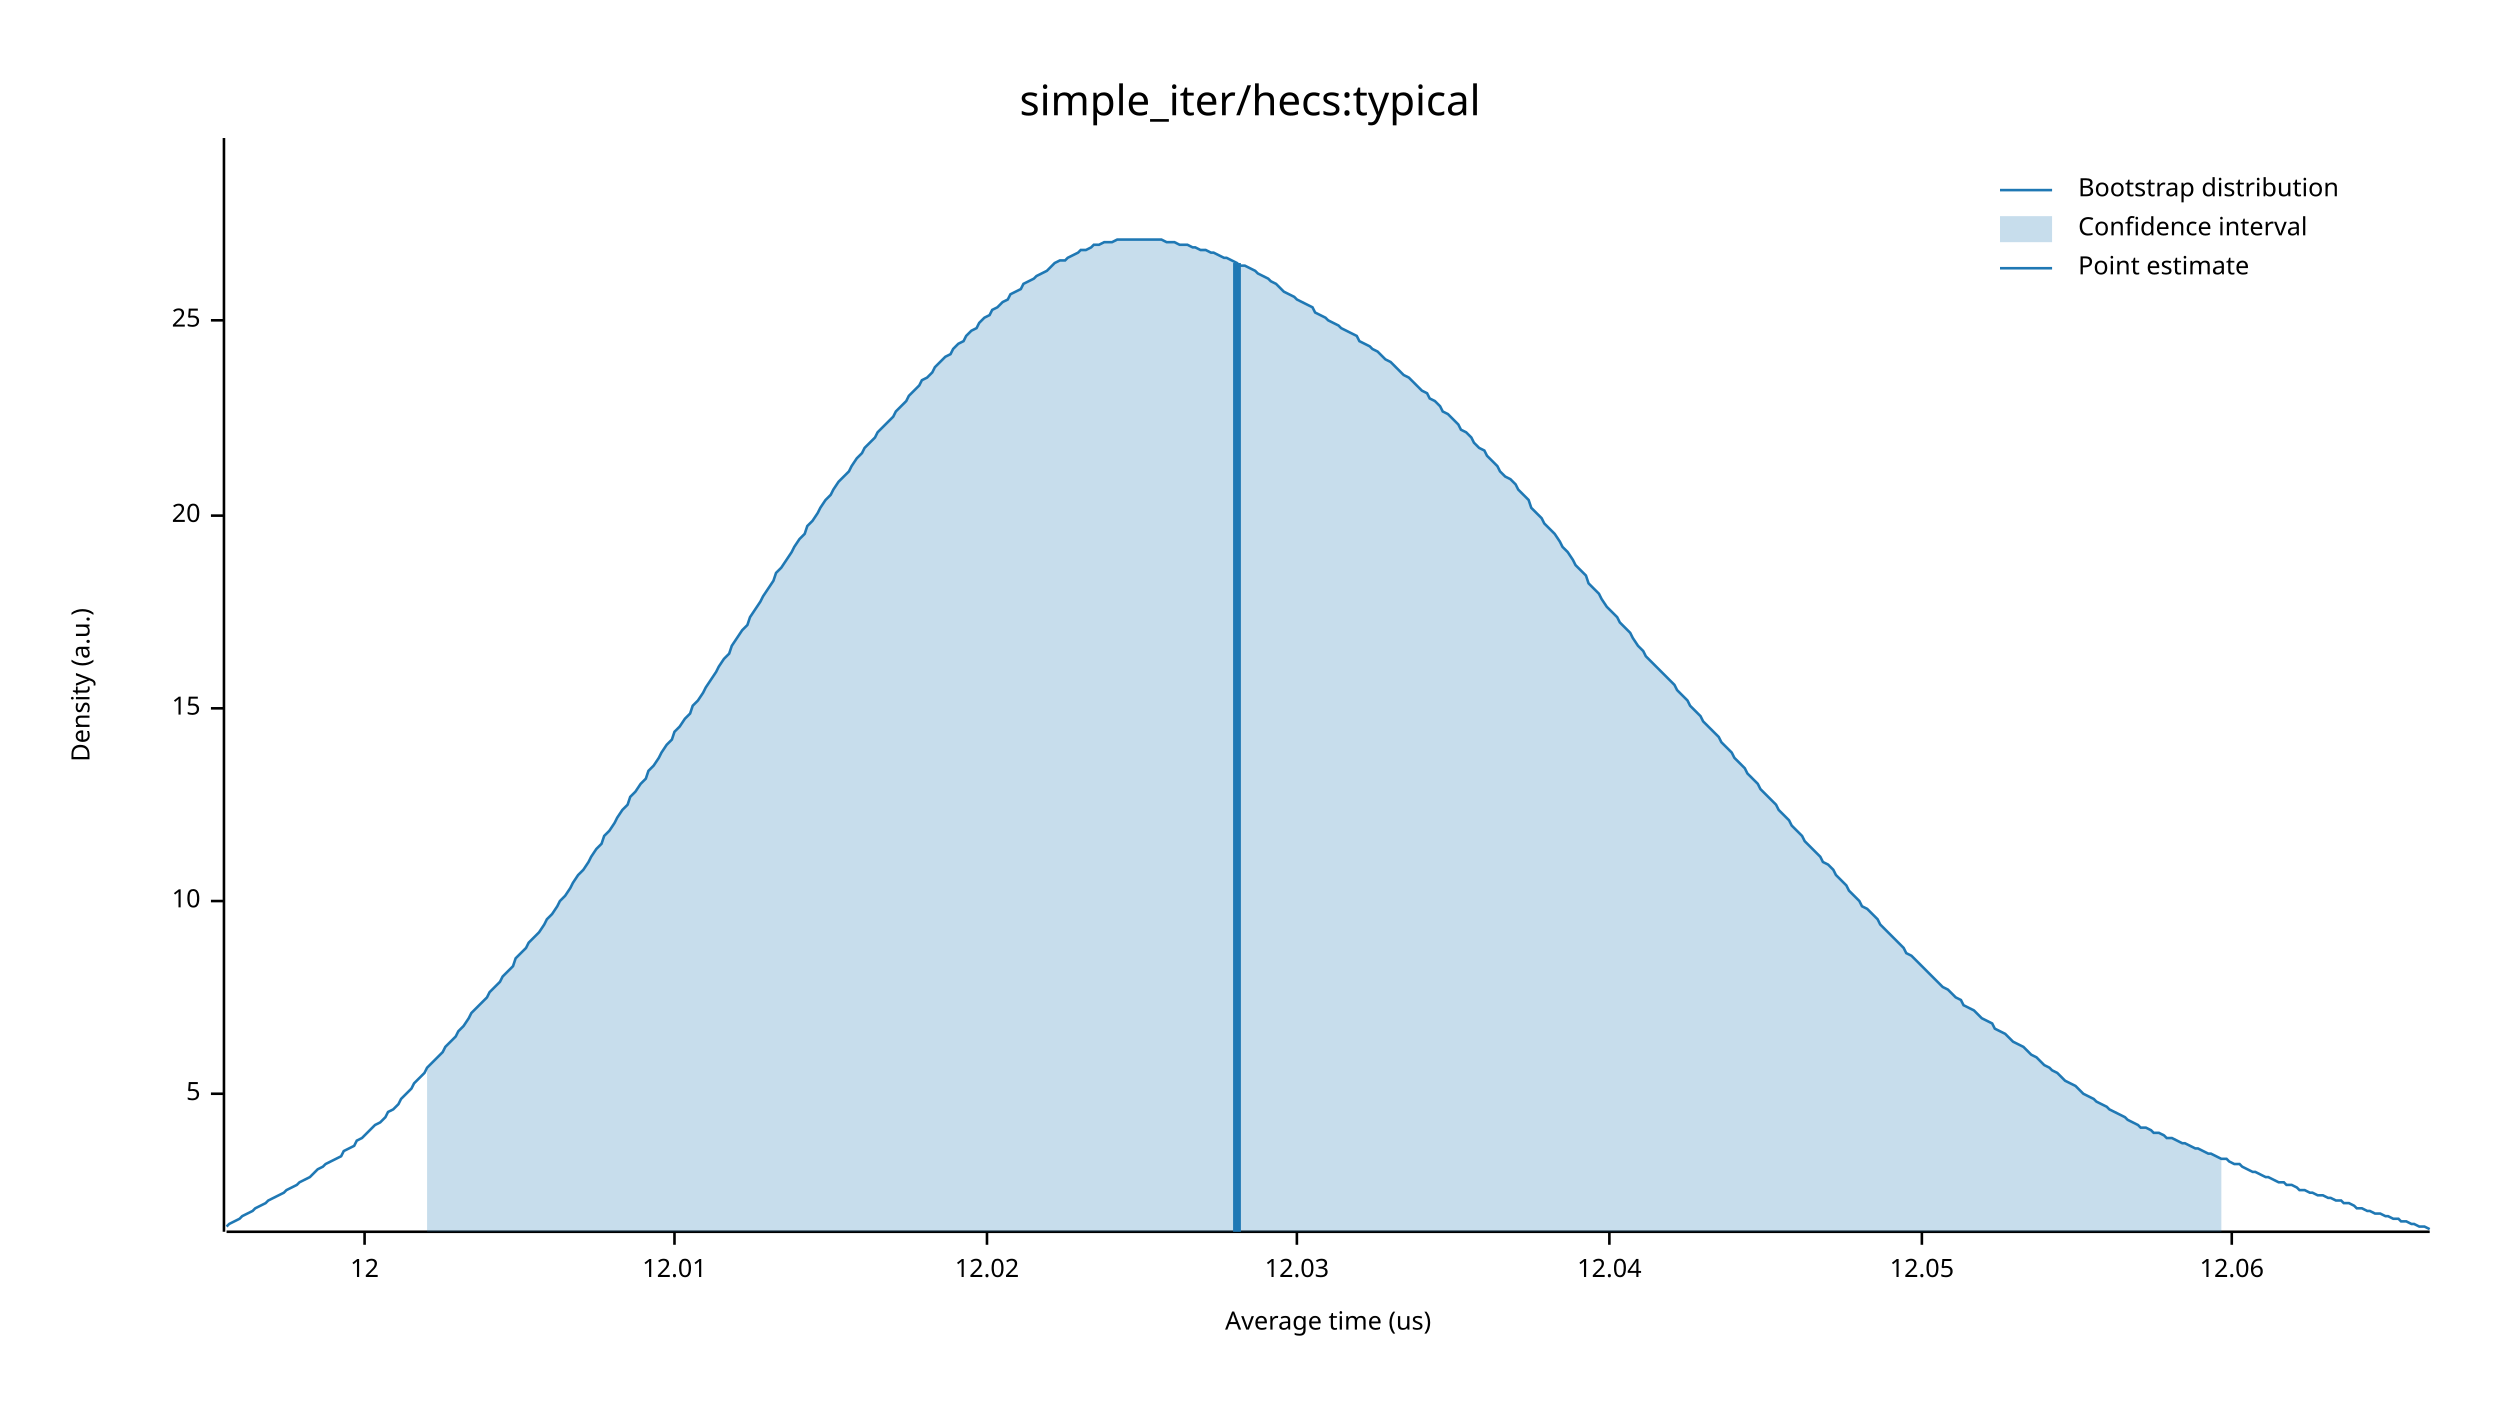
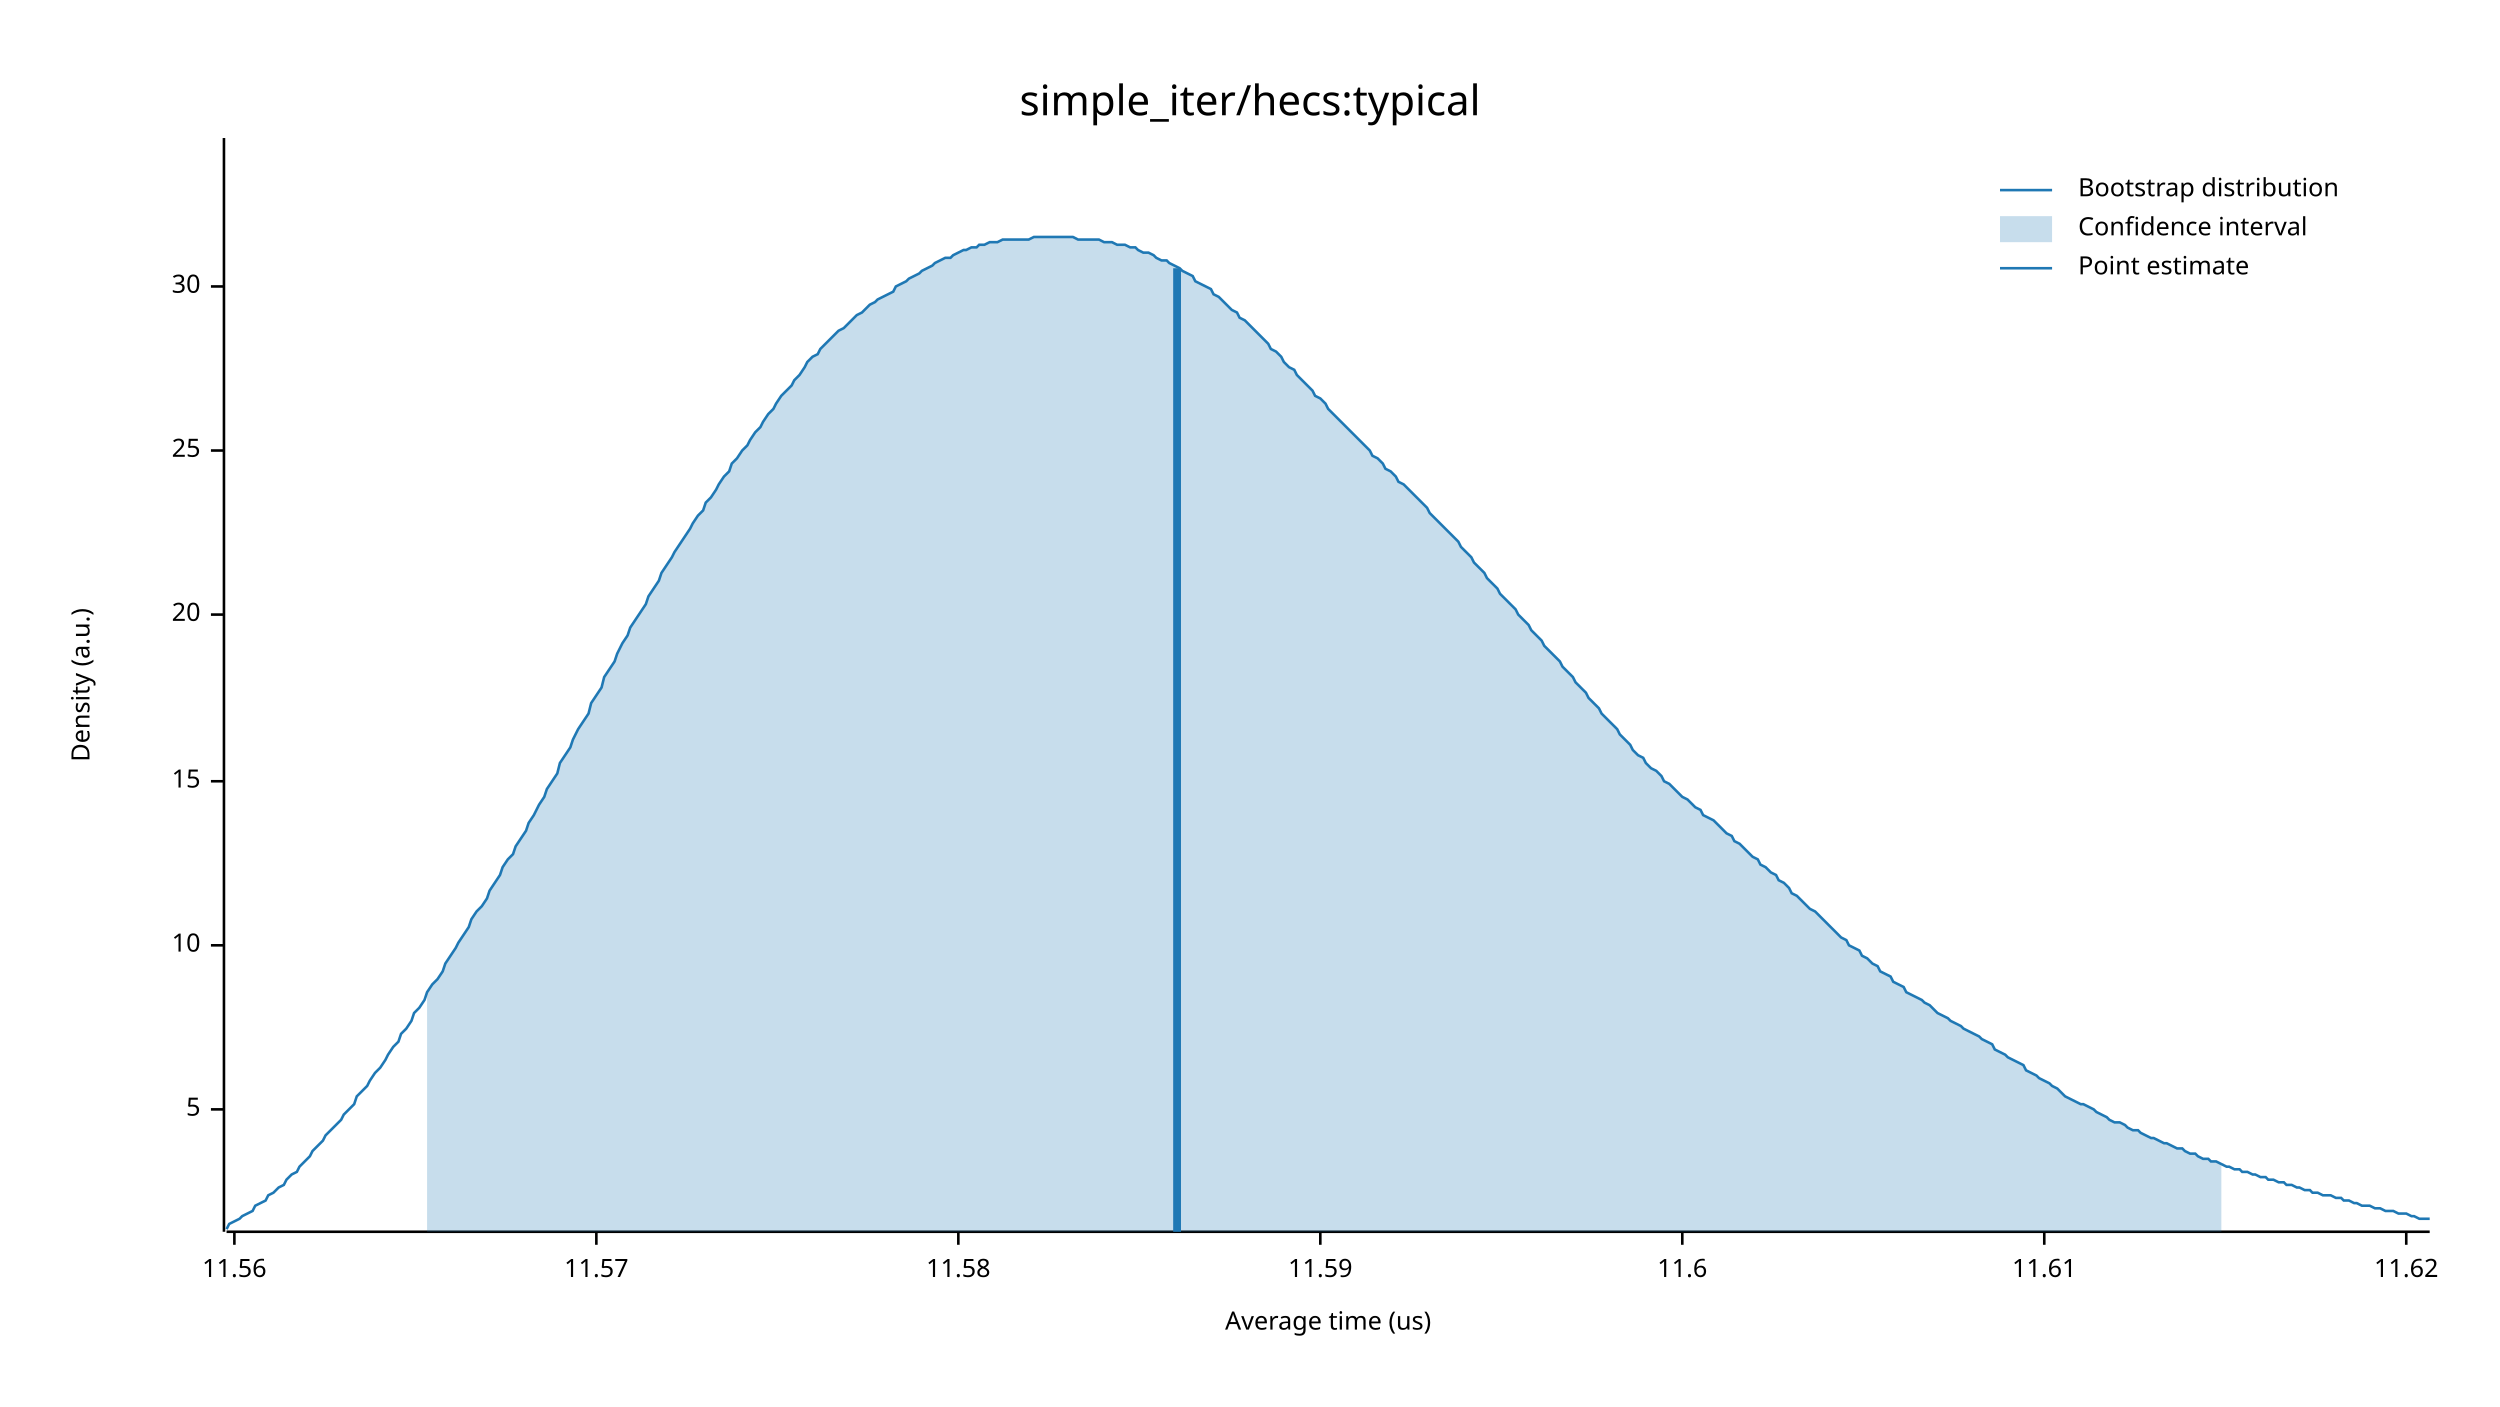
<svg xmlns="http://www.w3.org/2000/svg" width="960" height="540" viewBox="0 0 960 540">
  <text x="480" y="32" dy="0.76em" text-anchor="middle" font-family="sans-serif" font-size="16.129" opacity="1" fill="#000000">
simple_iter/hecs:typical
</text>
  <text x="27" y="263" dy="0.76em" text-anchor="middle" font-family="sans-serif" font-size="9.677" opacity="1" fill="#000000" transform="rotate(270, 27, 263)">
Density (a.u.)
</text>
  <text x="510" y="513" dy="-0.5ex" text-anchor="middle" font-family="sans-serif" font-size="9.677" opacity="1" fill="#000000">
Average time (us)
</text>
  <polyline fill="none" opacity="1" stroke="#000000" stroke-width="1" points="86,53 86,473 " />
-   <text x="77" y="420" dy="0.5ex" text-anchor="end" font-family="sans-serif" font-size="9.677" opacity="1" fill="#000000">
+   <text x="77" y="426" dy="0.5ex" text-anchor="end" font-family="sans-serif" font-size="9.677" opacity="1" fill="#000000">
5
</text>
-   <polyline fill="none" opacity="1" stroke="#000000" stroke-width="1" points="81,420 86,420 " />
-   <text x="77" y="346" dy="0.5ex" text-anchor="end" font-family="sans-serif" font-size="9.677" opacity="1" fill="#000000">
+   <polyline fill="none" opacity="1" stroke="#000000" stroke-width="1" points="81,426 86,426 " />
+   <text x="77" y="363" dy="0.5ex" text-anchor="end" font-family="sans-serif" font-size="9.677" opacity="1" fill="#000000">
10
</text>
-   <polyline fill="none" opacity="1" stroke="#000000" stroke-width="1" points="81,346 86,346 " />
-   <text x="77" y="272" dy="0.5ex" text-anchor="end" font-family="sans-serif" font-size="9.677" opacity="1" fill="#000000">
+   <polyline fill="none" opacity="1" stroke="#000000" stroke-width="1" points="81,363 86,363 " />
+   <text x="77" y="300" dy="0.5ex" text-anchor="end" font-family="sans-serif" font-size="9.677" opacity="1" fill="#000000">
15
</text>
-   <polyline fill="none" opacity="1" stroke="#000000" stroke-width="1" points="81,272 86,272 " />
-   <text x="77" y="198" dy="0.5ex" text-anchor="end" font-family="sans-serif" font-size="9.677" opacity="1" fill="#000000">
+   <polyline fill="none" opacity="1" stroke="#000000" stroke-width="1" points="81,300 86,300 " />
+   <text x="77" y="236" dy="0.5ex" text-anchor="end" font-family="sans-serif" font-size="9.677" opacity="1" fill="#000000">
20
</text>
-   <polyline fill="none" opacity="1" stroke="#000000" stroke-width="1" points="81,198 86,198 " />
-   <text x="77" y="123" dy="0.5ex" text-anchor="end" font-family="sans-serif" font-size="9.677" opacity="1" fill="#000000">
+   <polyline fill="none" opacity="1" stroke="#000000" stroke-width="1" points="81,236 86,236 " />
+   <text x="77" y="173" dy="0.5ex" text-anchor="end" font-family="sans-serif" font-size="9.677" opacity="1" fill="#000000">
25
</text>
-   <polyline fill="none" opacity="1" stroke="#000000" stroke-width="1" points="81,123 86,123 " />
+   <polyline fill="none" opacity="1" stroke="#000000" stroke-width="1" points="81,173 86,173 " />
+   <text x="77" y="110" dy="0.5ex" text-anchor="end" font-family="sans-serif" font-size="9.677" opacity="1" fill="#000000">
+ 30
+ </text>
+   <polyline fill="none" opacity="1" stroke="#000000" stroke-width="1" points="81,110 86,110 " />
  <polyline fill="none" opacity="1" stroke="#000000" stroke-width="1" points="87,473 933,473 " />
-   <text x="140" y="483" dy="0.76em" text-anchor="middle" font-family="sans-serif" font-size="9.677" opacity="1" fill="#000000">
- 12
+   <text x="90" y="483" dy="0.76em" text-anchor="middle" font-family="sans-serif" font-size="9.677" opacity="1" fill="#000000">
+ 11.56
</text>
-   <polyline fill="none" opacity="1" stroke="#000000" stroke-width="1" points="140,473 140,478 " />
-   <text x="259" y="483" dy="0.76em" text-anchor="middle" font-family="sans-serif" font-size="9.677" opacity="1" fill="#000000">
- 12.01
+   <polyline fill="none" opacity="1" stroke="#000000" stroke-width="1" points="90,473 90,478 " />
+   <text x="229" y="483" dy="0.76em" text-anchor="middle" font-family="sans-serif" font-size="9.677" opacity="1" fill="#000000">
+ 11.57
</text>
-   <polyline fill="none" opacity="1" stroke="#000000" stroke-width="1" points="259,473 259,478 " />
-   <text x="379" y="483" dy="0.76em" text-anchor="middle" font-family="sans-serif" font-size="9.677" opacity="1" fill="#000000">
- 12.02
+   <polyline fill="none" opacity="1" stroke="#000000" stroke-width="1" points="229,473 229,478 " />
+   <text x="368" y="483" dy="0.76em" text-anchor="middle" font-family="sans-serif" font-size="9.677" opacity="1" fill="#000000">
+ 11.58
</text>
-   <polyline fill="none" opacity="1" stroke="#000000" stroke-width="1" points="379,473 379,478 " />
-   <text x="498" y="483" dy="0.76em" text-anchor="middle" font-family="sans-serif" font-size="9.677" opacity="1" fill="#000000">
- 12.03
+   <polyline fill="none" opacity="1" stroke="#000000" stroke-width="1" points="368,473 368,478 " />
+   <text x="507" y="483" dy="0.76em" text-anchor="middle" font-family="sans-serif" font-size="9.677" opacity="1" fill="#000000">
+ 11.59
</text>
-   <polyline fill="none" opacity="1" stroke="#000000" stroke-width="1" points="498,473 498,478 " />
-   <text x="618" y="483" dy="0.76em" text-anchor="middle" font-family="sans-serif" font-size="9.677" opacity="1" fill="#000000">
- 12.04
+   <polyline fill="none" opacity="1" stroke="#000000" stroke-width="1" points="507,473 507,478 " />
+   <text x="646" y="483" dy="0.76em" text-anchor="middle" font-family="sans-serif" font-size="9.677" opacity="1" fill="#000000">
+ 11.6
</text>
-   <polyline fill="none" opacity="1" stroke="#000000" stroke-width="1" points="618,473 618,478 " />
-   <text x="738" y="483" dy="0.76em" text-anchor="middle" font-family="sans-serif" font-size="9.677" opacity="1" fill="#000000">
- 12.05
+   <polyline fill="none" opacity="1" stroke="#000000" stroke-width="1" points="646,473 646,478 " />
+   <text x="785" y="483" dy="0.76em" text-anchor="middle" font-family="sans-serif" font-size="9.677" opacity="1" fill="#000000">
+ 11.61
</text>
-   <polyline fill="none" opacity="1" stroke="#000000" stroke-width="1" points="738,473 738,478 " />
-   <text x="857" y="483" dy="0.76em" text-anchor="middle" font-family="sans-serif" font-size="9.677" opacity="1" fill="#000000">
- 12.06
+   <polyline fill="none" opacity="1" stroke="#000000" stroke-width="1" points="785,473 785,478 " />
+   <text x="924" y="483" dy="0.76em" text-anchor="middle" font-family="sans-serif" font-size="9.677" opacity="1" fill="#000000">
+ 11.62
</text>
-   <polyline fill="none" opacity="1" stroke="#000000" stroke-width="1" points="857,473 857,478 " />
-   <polyline fill="none" opacity="1" stroke="#1F78B4" stroke-width="1" points="87,471 88,470 90,469 92,468 93,467 95,466 97,465 98,464 100,463 102,462 103,461 105,460 107,459 109,458 110,457 112,456 114,455 115,454 117,453 119,452 120,451 122,449 124,448 125,447 127,446 129,445 131,444 132,442 134,441 136,440 137,438 139,437 141,435 142,434 144,432 146,431 148,429 149,427 151,426 153,424 154,422 156,420 158,418 159,416 161,414 163,412 164,410 166,408 168,406 170,404 171,402 173,400 175,398 176,396 178,394 180,391 181,389 183,387 185,385 187,383 188,381 190,379 192,377 193,375 195,373 197,371 198,368 200,366 202,364 203,362 205,360 207,358 209,355 210,353 212,351 214,348 215,346 217,344 219,341 220,339 222,336 224,334 226,331 227,329 229,326 231,324 232,321 234,319 236,316 237,314 239,311 241,309 242,306 244,304 246,301 248,299 249,296 251,294 253,291 254,289 256,286 258,284 259,281 261,279 263,276 265,274 266,271 268,269 270,266 271,264 273,261 275,258 276,256 278,253 280,251 281,248 283,245 285,242 287,240 288,237 290,234 292,231 293,229 295,226 297,223 298,220 300,218 302,215 304,212 305,210 307,207 309,205 310,202 312,200 314,197 315,195 317,192 319,190 320,188 322,185 324,183 326,181 327,179 329,176 331,174 332,172 334,170 336,168 337,166 339,164 341,162 343,160 344,158 346,156 348,154 349,152 351,150 353,148 354,146 356,145 358,143 359,141 361,139 363,137 365,136 366,134 368,132 370,131 371,129 373,127 375,126 376,124 378,122 380,121 381,119 383,118 385,116 387,115 388,113 390,112 392,111 393,109 395,108 397,107 398,106 400,105 402,104 404,102 405,101 407,100 409,100 410,99 412,98 414,97 415,96 417,96 419,95 420,94 422,94 424,93 426,93 427,93 429,92 431,92 432,92 434,92 436,92 437,92 439,92 441,92 443,92 444,92 446,92 448,93 449,93 451,93 453,94 454,94 456,94 458,95 459,95 461,96 463,96 465,97 466,97 468,98 470,99 471,99 473,100 475,101 476,102 478,102 480,103 482,104 483,105 485,106 487,107 488,108 490,109 492,111 493,112 495,113 497,114 498,115 500,116 502,117 504,118 505,120 507,121 509,122 510,123 512,124 514,125 515,126 517,127 519,128 521,129 522,131 524,132 526,133 527,134 529,135 531,137 532,138 534,139 536,141 537,142 539,144 541,145 543,147 544,148 546,150 548,151 549,153 551,154 553,156 554,158 556,159 558,161 560,163 561,165 563,166 565,168 566,170 568,172 570,173 571,175 573,177 575,179 576,181 578,183 580,184 582,186 583,188 585,190 587,192 588,195 590,197 592,199 593,201 595,203 597,205 599,208 600,210 602,212 604,215 605,217 607,219 609,221 610,224 612,226 614,228 615,230 617,233 619,235 621,237 622,239 624,241 626,243 627,245 629,248 631,250 632,252 634,254 636,256 638,258 639,259 641,261 643,263 644,265 646,267 648,269 649,271 651,273 653,275 654,277 656,279 658,281 660,283 661,285 663,287 665,289 666,291 668,293 670,295 671,297 673,299 675,301 676,303 678,305 680,307 682,309 683,311 685,313 687,315 688,317 690,319 692,321 693,323 695,325 697,327 699,329 700,331 702,332 704,334 705,336 707,338 709,340 710,342 712,344 714,346 715,348 717,349 719,351 721,353 722,355 724,357 726,359 727,360 729,362 731,364 732,366 734,367 736,369 738,371 739,372 741,374 743,376 744,377 746,379 748,380 749,381 751,383 753,384 754,386 756,387 758,388 760,390 761,391 763,392 765,393 766,395 768,396 770,397 771,398 773,400 775,401 777,402 778,403 780,405 782,406 783,407 785,409 787,410 788,411 790,412 792,414 793,415 795,416 797,417 799,419 800,420 802,421 804,422 805,423 807,424 809,425 810,426 812,427 814,428 816,429 817,430 819,431 821,432 822,433 824,433 826,434 827,435 829,435 831,436 832,437 834,437 836,438 838,439 839,439 841,440 843,441 844,441 846,442 848,443 849,443 851,444 853,445 855,445 856,446 858,447 860,447 861,448 863,449 865,450 866,450 868,451 870,452 871,452 873,453 875,454 877,454 878,455 880,455 882,456 883,457 885,457 887,458 888,458 890,459 892,459 894,460 895,460 897,461 899,461 900,462 902,462 904,463 905,464 907,464 909,465 910,465 912,466 914,466 916,467 917,467 919,468 921,468 922,469 924,469 926,470 927,470 929,471 931,471 933,472 " />
-   <polygon opacity="0.25" fill="#1F78B4" points="164,410 166,408 168,406 170,404 171,402 173,400 175,398 176,396 178,394 180,391 181,389 183,387 185,385 187,383 188,381 190,379 192,377 193,375 195,373 197,371 198,368 200,366 202,364 203,362 205,360 207,358 209,355 210,353 212,351 214,348 215,346 217,344 219,341 220,339 222,336 224,334 226,331 227,329 229,326 231,324 232,321 234,319 236,316 237,314 239,311 241,309 242,306 244,304 246,301 248,299 249,296 251,294 253,291 254,289 256,286 258,284 259,281 261,279 263,276 265,274 266,271 268,269 270,266 271,264 273,261 275,258 276,256 278,253 280,251 281,248 283,245 285,242 287,240 288,237 290,234 292,231 293,229 295,226 297,223 298,220 300,218 302,215 304,212 305,210 307,207 309,205 310,202 312,200 314,197 315,195 317,192 319,190 320,188 322,185 324,183 326,181 327,179 329,176 331,174 332,172 334,170 336,168 337,166 339,164 341,162 343,160 344,158 346,156 348,154 349,152 351,150 353,148 354,146 356,145 358,143 359,141 361,139 363,137 365,136 366,134 368,132 370,131 371,129 373,127 375,126 376,124 378,122 380,121 381,119 383,118 385,116 387,115 388,113 390,112 392,111 393,109 395,108 397,107 398,106 400,105 402,104 404,102 405,101 407,100 409,100 410,99 412,98 414,97 415,96 417,96 419,95 420,94 422,94 424,93 426,93 427,93 429,92 431,92 432,92 434,92 436,92 437,92 439,92 441,92 443,92 444,92 446,92 448,93 449,93 451,93 453,94 454,94 456,94 458,95 459,95 461,96 463,96 465,97 466,97 468,98 470,99 471,99 473,100 475,101 476,102 478,102 480,103 482,104 483,105 485,106 487,107 488,108 490,109 492,111 493,112 495,113 497,114 498,115 500,116 502,117 504,118 505,120 507,121 509,122 510,123 512,124 514,125 515,126 517,127 519,128 521,129 522,131 524,132 526,133 527,134 529,135 531,137 532,138 534,139 536,141 537,142 539,144 541,145 543,147 544,148 546,150 548,151 549,153 551,154 553,156 554,158 556,159 558,161 560,163 561,165 563,166 565,168 566,170 568,172 570,173 571,175 573,177 575,179 576,181 578,183 580,184 582,186 583,188 585,190 587,192 588,195 590,197 592,199 593,201 595,203 597,205 599,208 600,210 602,212 604,215 605,217 607,219 609,221 610,224 612,226 614,228 615,230 617,233 619,235 621,237 622,239 624,241 626,243 627,245 629,248 631,250 632,252 634,254 636,256 638,258 639,259 641,261 643,263 644,265 646,267 648,269 649,271 651,273 653,275 654,277 656,279 658,281 660,283 661,285 663,287 665,289 666,291 668,293 670,295 671,297 673,299 675,301 676,303 678,305 680,307 682,309 683,311 685,313 687,315 688,317 690,319 692,321 693,323 695,325 697,327 699,329 700,331 702,332 704,334 705,336 707,338 709,340 710,342 712,344 714,346 715,348 717,349 719,351 721,353 722,355 724,357 726,359 727,360 729,362 731,364 732,366 734,367 736,369 738,371 739,372 741,374 743,376 744,377 746,379 748,380 749,381 751,383 753,384 754,386 756,387 758,388 760,390 761,391 763,392 765,393 766,395 768,396 770,397 771,398 773,400 775,401 777,402 778,403 780,405 782,406 783,407 785,409 787,410 788,411 790,412 792,414 793,415 795,416 797,417 799,419 800,420 802,421 804,422 805,423 807,424 809,425 810,426 812,427 814,428 816,429 817,430 819,431 821,432 822,433 824,433 826,434 827,435 829,435 831,436 832,437 834,437 836,438 838,439 839,439 841,440 843,441 844,441 846,442 848,443 849,443 851,444 853,445 853,473 164,473 " />
-   <polyline fill="none" opacity="1" stroke="#1F78B4" stroke-width="3" points="475,473 475,101 " />
+   <polyline fill="none" opacity="1" stroke="#000000" stroke-width="1" points="924,473 924,478 " />
+   <polyline fill="none" opacity="1" stroke="#1F78B4" stroke-width="1" points="87,472 88,470 90,469 92,468 93,467 95,466 97,465 98,463 100,462 102,461 103,459 105,458 107,456 109,455 110,453 112,451 114,450 115,448 117,446 119,444 120,442 122,440 124,438 125,436 127,434 129,432 131,430 132,428 134,426 136,424 137,421 139,419 141,417 142,415 144,412 146,410 148,407 149,405 151,402 153,400 154,397 156,395 158,392 159,389 161,387 163,384 164,381 166,378 168,376 170,373 171,370 173,367 175,364 176,362 178,359 180,356 181,353 183,350 185,348 187,345 188,342 190,339 192,336 193,333 195,330 197,328 198,325 200,322 202,319 203,316 205,313 207,309 209,306 210,303 212,300 214,297 215,293 217,290 219,287 220,284 222,280 224,277 226,274 227,270 229,267 231,264 232,260 234,257 236,254 237,251 239,247 241,244 242,241 244,238 246,235 248,232 249,229 251,226 253,223 254,220 256,217 258,214 259,212 261,209 263,206 265,203 266,201 268,198 270,196 271,193 273,191 275,188 276,186 278,183 280,181 281,178 283,176 285,173 287,171 288,169 290,166 292,164 293,162 295,159 297,157 298,155 300,152 302,150 304,148 305,146 307,144 309,141 310,139 312,137 314,136 315,134 317,132 319,130 320,129 322,127 324,126 326,124 327,123 329,121 331,120 332,119 334,117 336,116 337,115 339,114 341,113 343,112 344,110 346,109 348,108 349,107 351,106 353,105 354,104 356,103 358,102 359,101 361,100 363,99 365,99 366,98 368,97 370,96 371,96 373,95 375,95 376,94 378,94 380,93 381,93 383,93 385,92 387,92 388,92 390,92 392,92 393,92 395,92 397,91 398,91 400,91 402,91 404,91 405,91 407,91 409,91 410,91 412,91 414,92 415,92 417,92 419,92 420,92 422,92 424,93 426,93 427,93 429,94 431,94 432,94 434,95 436,95 437,96 439,97 441,97 443,98 444,99 446,100 448,100 449,101 451,102 453,103 454,104 456,105 458,106 459,108 461,109 463,110 465,111 466,113 468,114 470,116 471,117 473,119 475,120 476,122 478,123 480,125 482,127 483,128 485,130 487,132 488,134 490,135 492,137 493,139 495,141 497,142 498,144 500,146 502,148 504,150 505,152 507,153 509,155 510,157 512,159 514,161 515,162 517,164 519,166 521,168 522,169 524,171 526,173 527,175 529,176 531,178 532,180 534,181 536,183 537,185 539,186 541,188 543,190 544,191 546,193 548,195 549,197 551,199 553,201 554,202 556,204 558,206 560,208 561,210 563,212 565,214 566,216 568,218 570,220 571,222 573,224 575,226 576,228 578,230 580,232 582,234 583,236 585,238 587,240 588,242 590,244 592,246 593,248 595,250 597,252 599,254 600,256 602,258 604,260 605,262 607,264 609,266 610,268 612,270 614,272 615,274 617,276 619,278 621,280 622,282 624,284 626,286 627,288 629,290 631,291 632,293 634,295 636,296 638,298 639,300 641,301 643,303 644,304 646,306 648,307 649,308 651,310 653,311 654,313 656,314 658,315 660,317 661,318 663,320 665,321 666,323 668,324 670,326 671,327 673,329 675,330 676,332 678,333 680,335 682,336 683,338 685,339 687,341 688,343 690,344 692,346 693,347 695,349 697,350 699,352 700,353 702,355 704,357 705,358 707,360 709,361 710,363 712,364 714,365 715,367 717,368 719,370 721,371 722,373 724,374 726,375 727,377 729,378 731,379 732,381 734,382 736,383 738,384 739,385 741,386 743,388 744,389 746,390 748,391 749,392 751,393 753,394 754,395 756,396 758,397 760,398 761,399 763,400 765,401 766,403 768,404 770,405 771,406 773,407 775,408 777,409 778,411 780,412 782,413 783,414 785,415 787,416 788,417 790,418 792,420 793,421 795,422 797,423 799,424 800,424 802,425 804,426 805,427 807,428 809,429 810,430 812,431 814,431 816,432 817,433 819,434 821,434 822,435 824,436 826,437 827,437 829,438 831,439 832,439 834,440 836,441 838,441 839,442 841,443 843,443 844,444 846,445 848,445 849,446 851,446 853,447 855,448 856,448 858,449 860,449 861,450 863,450 865,451 866,451 868,452 870,452 871,453 873,453 875,454 877,454 878,455 880,455 882,456 883,456 885,457 887,457 888,458 890,458 892,459 894,459 895,459 897,460 899,460 900,461 902,461 904,462 905,462 907,463 909,463 910,463 912,464 914,464 916,465 917,465 919,465 921,466 922,466 924,466 926,467 927,467 929,468 931,468 933,468 " />
+   <polygon opacity="0.25" fill="#1F78B4" points="164,381 166,378 168,376 170,373 171,370 173,367 175,364 176,362 178,359 180,356 181,353 183,350 185,348 187,345 188,342 190,339 192,336 193,333 195,330 197,328 198,325 200,322 202,319 203,316 205,313 207,309 209,306 210,303 212,300 214,297 215,293 217,290 219,287 220,284 222,280 224,277 226,274 227,270 229,267 231,264 232,260 234,257 236,254 237,251 239,247 241,244 242,241 244,238 246,235 248,232 249,229 251,226 253,223 254,220 256,217 258,214 259,212 261,209 263,206 265,203 266,201 268,198 270,196 271,193 273,191 275,188 276,186 278,183 280,181 281,178 283,176 285,173 287,171 288,169 290,166 292,164 293,162 295,159 297,157 298,155 300,152 302,150 304,148 305,146 307,144 309,141 310,139 312,137 314,136 315,134 317,132 319,130 320,129 322,127 324,126 326,124 327,123 329,121 331,120 332,119 334,117 336,116 337,115 339,114 341,113 343,112 344,110 346,109 348,108 349,107 351,106 353,105 354,104 356,103 358,102 359,101 361,100 363,99 365,99 366,98 368,97 370,96 371,96 373,95 375,95 376,94 378,94 380,93 381,93 383,93 385,92 387,92 388,92 390,92 392,92 393,92 395,92 397,91 398,91 400,91 402,91 404,91 405,91 407,91 409,91 410,91 412,91 414,92 415,92 417,92 419,92 420,92 422,92 424,93 426,93 427,93 429,94 431,94 432,94 434,95 436,95 437,96 439,97 441,97 443,98 444,99 446,100 448,100 449,101 451,102 453,103 454,104 456,105 458,106 459,108 461,109 463,110 465,111 466,113 468,114 470,116 471,117 473,119 475,120 476,122 478,123 480,125 482,127 483,128 485,130 487,132 488,134 490,135 492,137 493,139 495,141 497,142 498,144 500,146 502,148 504,150 505,152 507,153 509,155 510,157 512,159 514,161 515,162 517,164 519,166 521,168 522,169 524,171 526,173 527,175 529,176 531,178 532,180 534,181 536,183 537,185 539,186 541,188 543,190 544,191 546,193 548,195 549,197 551,199 553,201 554,202 556,204 558,206 560,208 561,210 563,212 565,214 566,216 568,218 570,220 571,222 573,224 575,226 576,228 578,230 580,232 582,234 583,236 585,238 587,240 588,242 590,244 592,246 593,248 595,250 597,252 599,254 600,256 602,258 604,260 605,262 607,264 609,266 610,268 612,270 614,272 615,274 617,276 619,278 621,280 622,282 624,284 626,286 627,288 629,290 631,291 632,293 634,295 636,296 638,298 639,300 641,301 643,303 644,304 646,306 648,307 649,308 651,310 653,311 654,313 656,314 658,315 660,317 661,318 663,320 665,321 666,323 668,324 670,326 671,327 673,329 675,330 676,332 678,333 680,335 682,336 683,338 685,339 687,341 688,343 690,344 692,346 693,347 695,349 697,350 699,352 700,353 702,355 704,357 705,358 707,360 709,361 710,363 712,364 714,365 715,367 717,368 719,370 721,371 722,373 724,374 726,375 727,377 729,378 731,379 732,381 734,382 736,383 738,384 739,385 741,386 743,388 744,389 746,390 748,391 749,392 751,393 753,394 754,395 756,396 758,397 760,398 761,399 763,400 765,401 766,403 768,404 770,405 771,406 773,407 775,408 777,409 778,411 780,412 782,413 783,414 785,415 787,416 788,417 790,418 792,420 793,421 795,422 797,423 799,424 800,424 802,425 804,426 805,427 807,428 809,429 810,430 812,431 814,431 816,432 817,433 819,434 821,434 822,435 824,436 826,437 827,437 829,438 831,439 832,439 834,440 836,441 838,441 839,442 841,443 843,443 844,444 846,445 848,445 849,446 851,446 853,447 853,473 164,473 " />
+   <polyline fill="none" opacity="1" stroke="#1F78B4" stroke-width="3" points="452,473 452,103 " />
  <text x="798" y="68" dy="0.76em" text-anchor="start" font-family="sans-serif" font-size="9.677" opacity="1" fill="#000000">
Bootstrap distribution
</text>
  <text x="798" y="83" dy="0.76em" text-anchor="start" font-family="sans-serif" font-size="9.677" opacity="1" fill="#000000">
Confidence interval
</text>
  <text x="798" y="98" dy="0.76em" text-anchor="start" font-family="sans-serif" font-size="9.677" opacity="1" fill="#000000">
Point estimate
</text>
  <polyline fill="none" opacity="1" stroke="#1F78B4" stroke-width="1" points="768,73 788,73 " />
  <rect x="768" y="83" width="20" height="10" opacity="0.25" fill="#1F78B4" stroke="none" />
  <polyline fill="none" opacity="1" stroke="#1F78B4" stroke-width="1" points="768,103 788,103 " />
</svg>
